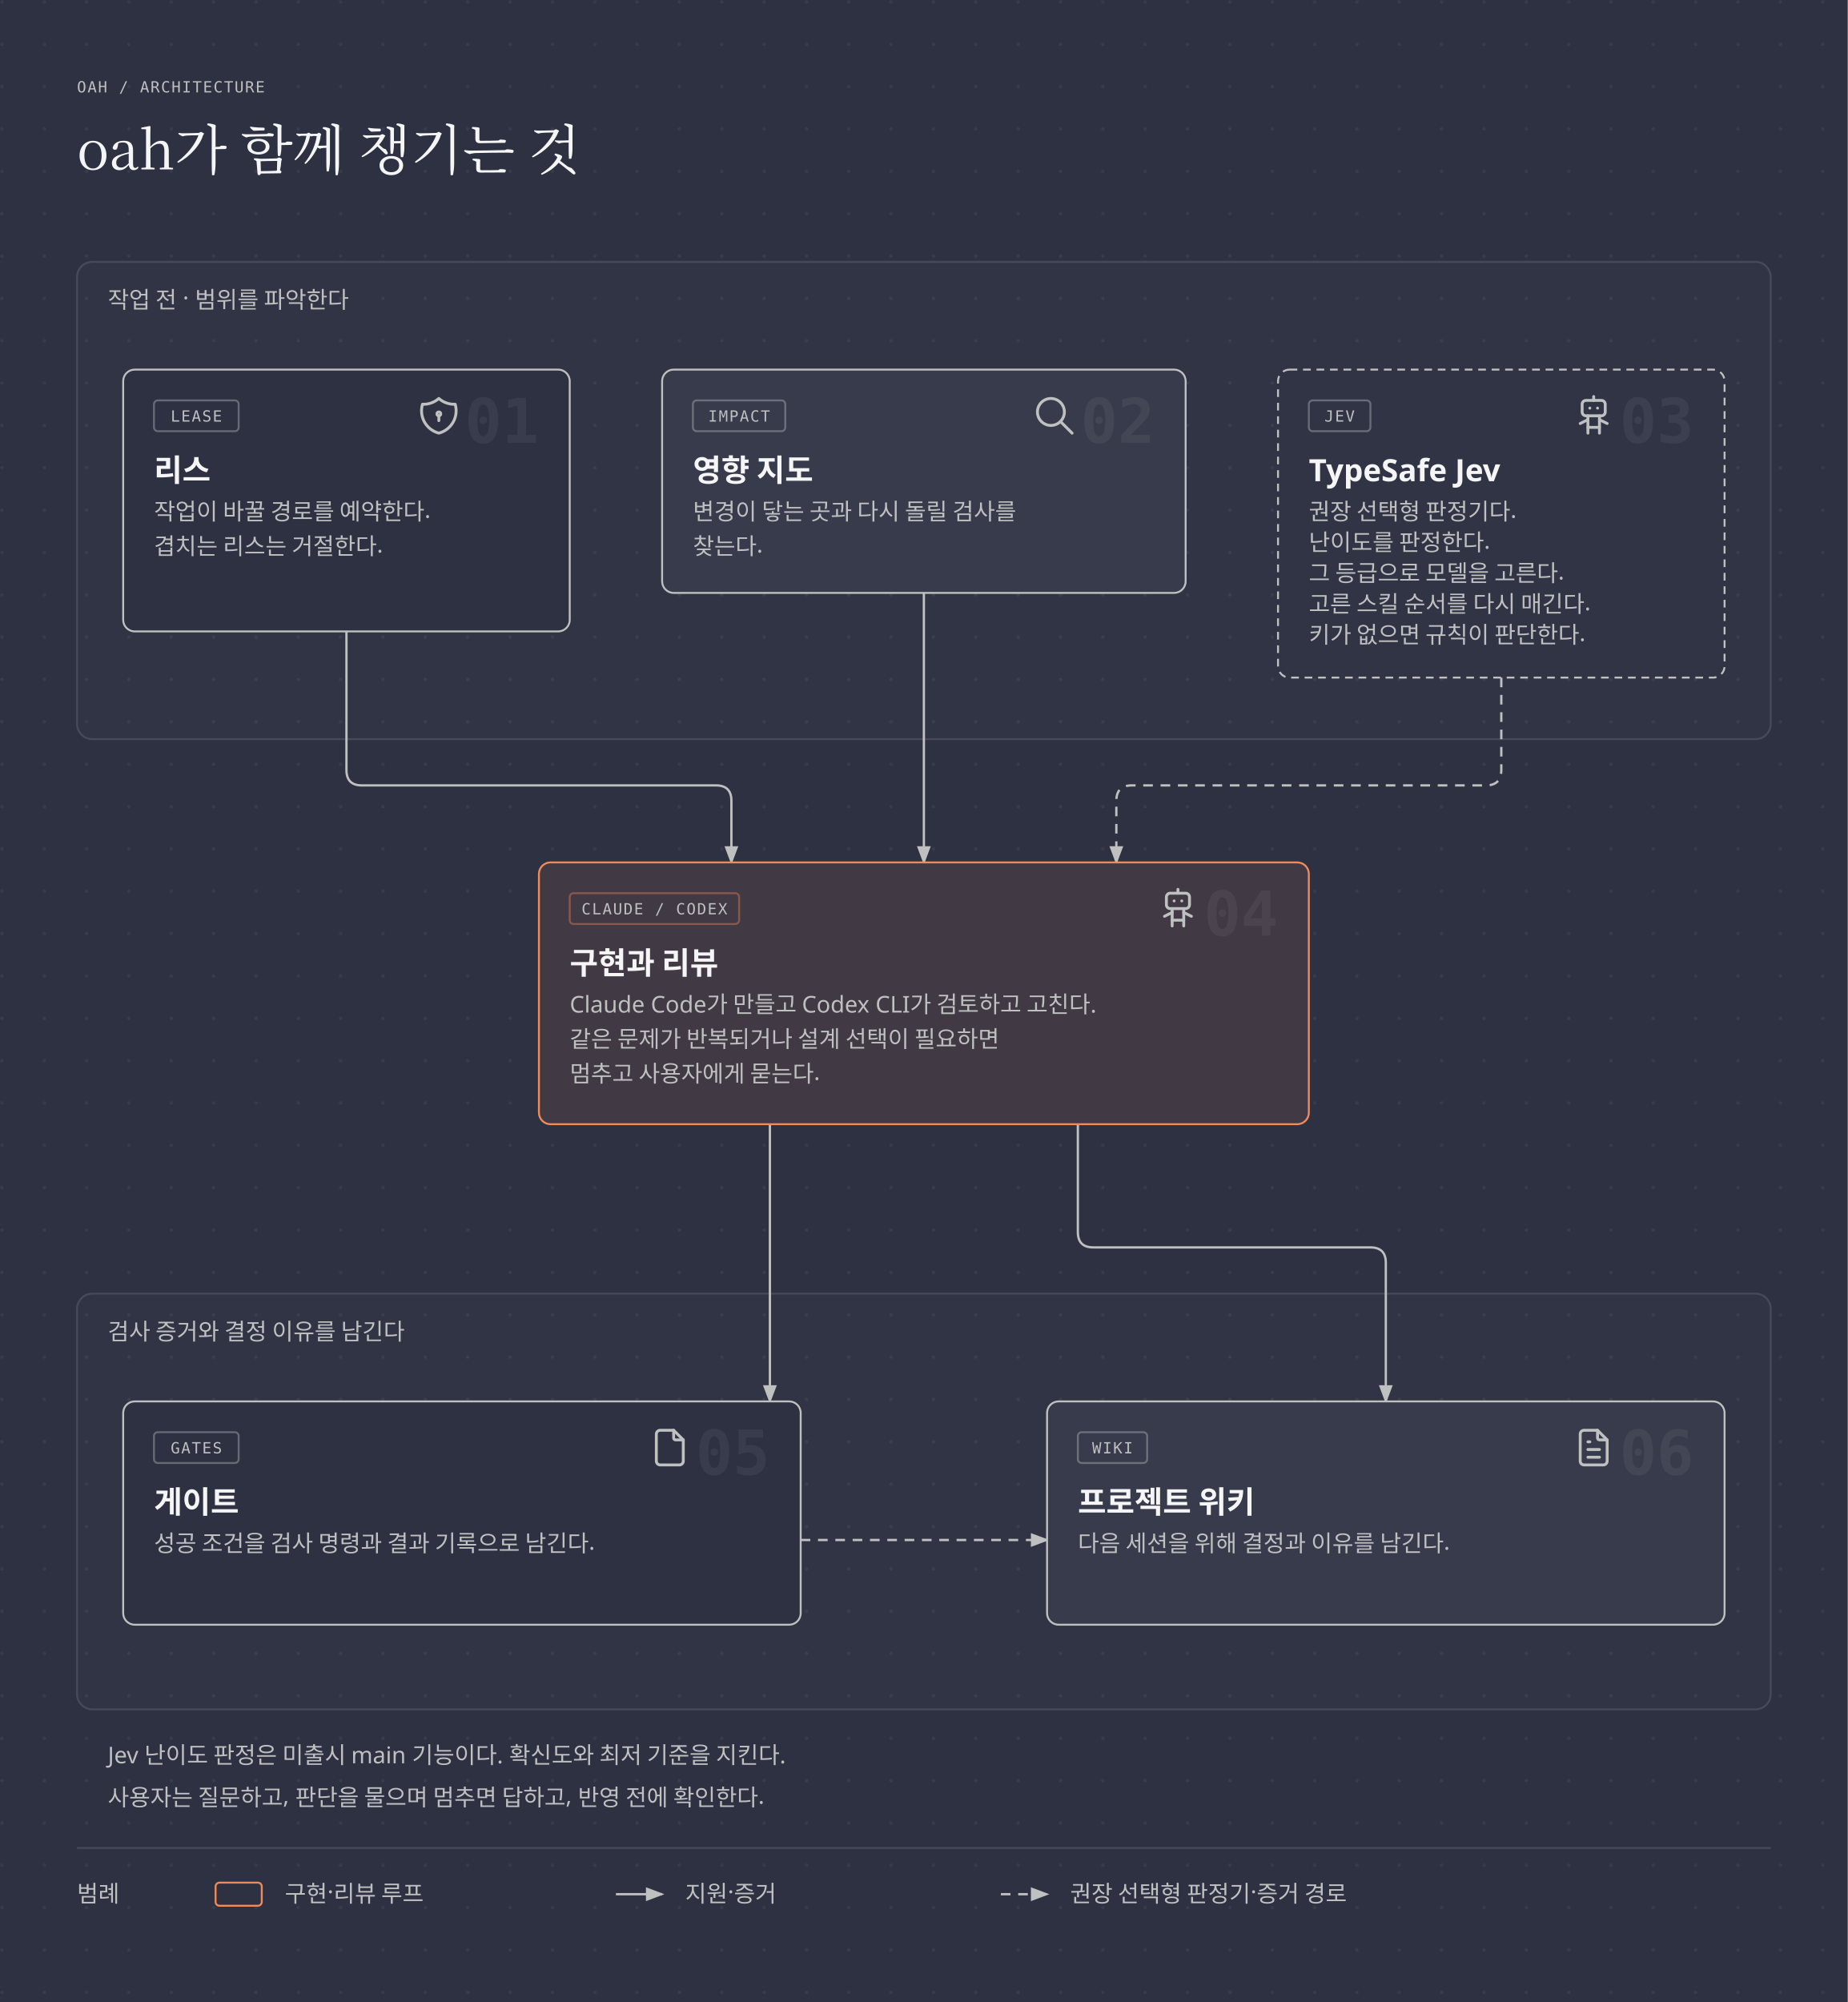
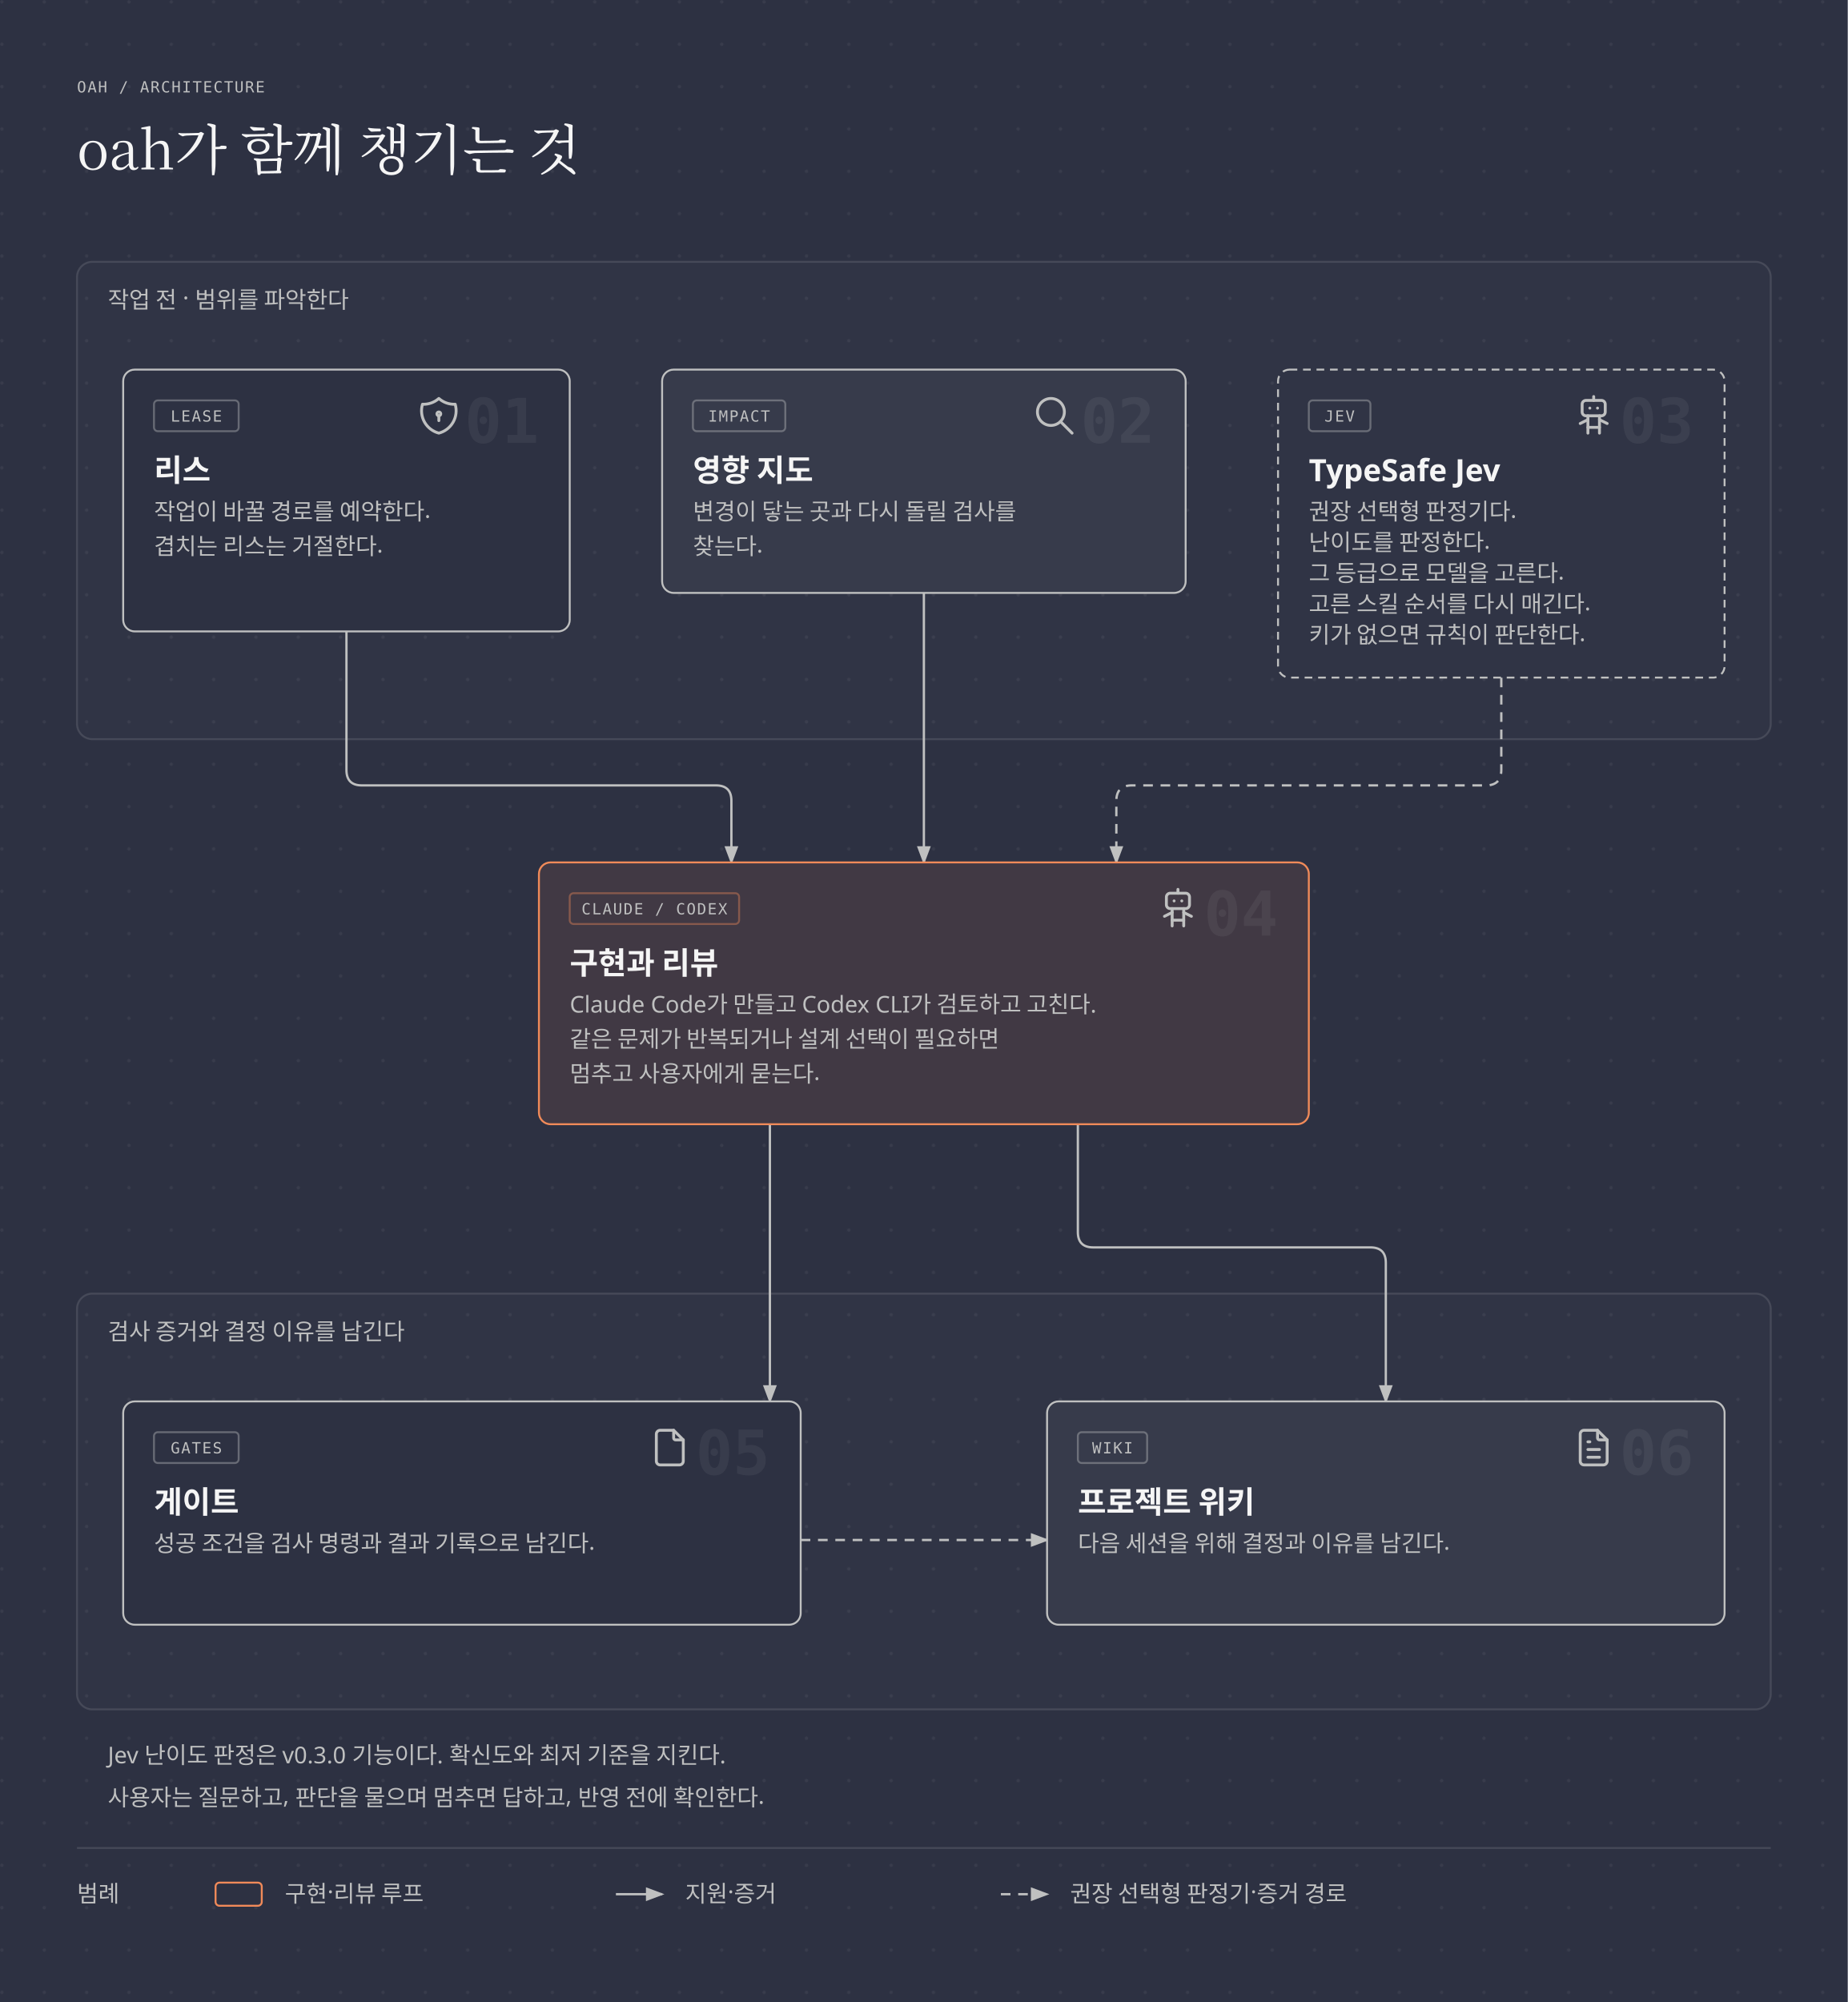
<svg xmlns="http://www.w3.org/2000/svg" viewBox="0 0 960 1040" role="img" aria-labelledby="features-ko-dark-title features-ko-dark-desc" data-diagram-type="Architecture" data-size="fit" id="features-ko-dark-root">
  <defs>
    <style>#features-ko-dark-root { font-family: "Geist", "Noto Sans KR", "Apple SD Gothic Neo", "Malgun Gothic", system-ui, sans-serif; color: #f5f5f5; }
      #features-ko-dark-root .diagram-container { width: 100%; overflow-x: auto; }
      #features-ko-dark-root text { font-family: "Geist", "Noto Sans KR", "Apple SD Gothic Neo", "Malgun Gothic", system-ui, sans-serif; fill: #f5f5f5; }
      #features-ko-dark-root .title { font-family: "Instrument Serif", "Noto Serif KR", "AppleMyungjo", "Batang", "Noto Serif CJK KR", serif; font-size: 28px; font-weight: 400; }
      #features-ko-dark-root .node { font-size: 16px; font-weight: 600; }
      #features-ko-dark-root .sub { font-family: "Geist", "Noto Sans KR", "Apple SD Gothic Neo", "Malgun Gothic", system-ui, sans-serif; font-size: 12px; font-weight: 400; fill: #bfc0c0; }
      #features-ko-dark-root .technical { font-family: "Geist Mono", ui-monospace, "SFMono-Regular", Consolas, monospace; }
      #features-ko-dark-root .label { font-size: 12px; font-family: "Geist Mono", ui-monospace, "SFMono-Regular", Consolas, monospace; font-weight: 400; fill: #bfc0c0; }
      #features-ko-dark-root .prose { font-size: 12px; font-weight: 400; fill: #bfc0c0; }
      #features-ko-dark-root .zone-label { font-size: 12px; font-family: "Geist", "Noto Sans KR", "Apple SD Gothic Neo", "Malgun Gothic", system-ui, sans-serif; font-weight: 500; fill: #bfc0c0; }
      #features-ko-dark-root .arrow-label { font-size: 12px; font-family: "Geist", "Noto Sans KR", "Apple SD Gothic Neo", "Malgun Gothic", system-ui, sans-serif; font-weight: 500; fill: #bfc0c0; }
      #features-ko-dark-root .tag { font-family: "Geist Mono", ui-monospace, "SFMono-Regular", Consolas, monospace; font-size: 8px; font-weight: 500; letter-spacing: .08em; fill: #bfc0c0; }
      #features-ko-dark-root .ghost { font-family: "Geist Mono", ui-monospace, "SFMono-Regular", Consolas, monospace; font-size: 32px; font-weight: 600; fill: #f5f5f5; opacity: .06; }
      @media print {
#features-ko-dark-root .diagram-container { overflow-x: visible; }
}</style>
    <pattern id="features-ko-dark-dots" width="22" height="22" patternUnits="userSpaceOnUse">
      <circle cx="1" cy="1" r="0.9" fill="#f5f5f5" fill-opacity=".10" />
    </pattern>
    <marker id="features-ko-dark-arrow" markerWidth="8" markerHeight="6" refX="7" refY="3" orient="auto">
      <polygon points="0 0, 8 3, 0 6" fill="#bfc0c0" />
    </marker>
    <marker id="features-ko-dark-arrow-accent" markerWidth="8" markerHeight="6" refX="7" refY="3" orient="auto">
      <polygon points="0 0, 8 3, 0 6" fill="#f08a59" />
    </marker>
    <marker id="features-ko-dark-arrow-link" markerWidth="8" markerHeight="6" refX="7" refY="3" orient="auto">
      <polygon points="0 0, 8 3, 0 6" fill="#739fdf" />
    </marker>
  </defs>
  <rect width="960" height="1040" fill="#2d3142" />
  <rect width="960" height="1040" fill="url(#features-ko-dark-dots)" opacity=".55" />
  <text x="40" y="48" class="tag" text-anchor="start">OAH / ARCHITECTURE</text>
  <text x="40" y="88" class="title" text-anchor="start">oah가 함께 챙기는 것</text>
  <rect x="40" y="136" width="880" height="248" rx="8" fill="#f5f5f5" stroke="#f5f5f5" stroke-width="1" fill-opacity=".02" stroke-opacity=".12" />
  <text x="56" y="160" class="zone-label" text-anchor="start">작업 전 · 범위를 파악한다</text>
  <rect x="40" y="672" width="880" height="216" rx="8" fill="#f5f5f5" stroke="#f5f5f5" stroke-width="1" fill-opacity=".02" stroke-opacity=".12" />
  <text x="56" y="696" class="zone-label" text-anchor="start">검사 증거와 결정 이유를 남긴다</text>
  <path d="M 180,328 L 180,400 Q 180,408 188,408 L 372,408 Q 380,408 380,416 L 380,448" data-edge-id="f1" data-from="lease" data-to="loop" data-label="" fill="none" stroke="#bfc0c0" stroke-width="1.2" marker-end="url(#features-ko-dark-arrow)" />
  <path d="M 480,308 L 480,448" data-edge-id="f2" data-from="impact" data-to="loop" data-label="" fill="none" stroke="#bfc0c0" stroke-width="1.2" marker-end="url(#features-ko-dark-arrow)" />
  <path d="M 780,352 L 780,400 Q 780,408 772,408 L 588,408 Q 580,408 580,416 L 580,448" data-edge-id="f3" data-from="jev" data-to="loop" data-label="" fill="none" stroke="#bfc0c0" stroke-width="1.2" stroke-dasharray="5,4" marker-end="url(#features-ko-dark-arrow)" />
  <path d="M 400,584 L 400,728" data-edge-id="f4" data-from="loop" data-to="gates" data-label="" fill="none" stroke="#bfc0c0" stroke-width="1.2" marker-end="url(#features-ko-dark-arrow)" />
  <path d="M 560,584 L 560,640 Q 560,648 568,648 L 712,648 Q 720,648 720,656 L 720,728" data-edge-id="f5" data-from="loop" data-to="wiki" data-label="" fill="none" stroke="#bfc0c0" stroke-width="1.2" marker-end="url(#features-ko-dark-arrow)" />
  <path d="M 416,800 L 544,800" data-edge-id="f6" data-from="gates" data-to="wiki" data-label="" fill="none" stroke="#bfc0c0" stroke-width="1.2" marker-end="url(#features-ko-dark-arrow)" stroke-dasharray="5,4" />
  <g data-node-id="lease" data-source-label="리스 작업이 바꿀 경로를 예약한다. 겹치는 리스는 거절한다.">
    <rect x="64" y="192" width="232" height="136" rx="6" fill="#2d3142" />
    <rect x="64" y="192" width="232" height="136" rx="6" fill="#2d3142" stroke="#bfc0c0" stroke-width="1" />
    <g aria-hidden="true">
      <rect x="80" y="208" width="44" height="16" rx="2" fill="none" stroke="#bfc0c0" stroke-width="1" stroke-opacity=".4" />
      <text x="102" y="219" class="tag" text-anchor="middle">LEASE</text>
      <text x="280" y="230" class="ghost" text-anchor="end">01</text>
      <g transform="translate(216,204)" color="#bfc0c0">
        <g fill="none" stroke="currentColor" stroke-width="1.5" stroke-linecap="round" stroke-linejoin="round">
          <path d="M12 3a12 12 0 0 0 8.5 3a12 12 0 0 1 -8.5 15a12 12 0 0 1 -8.5 -15a12 12 0 0 0 8.5 -3" />
          <path d="M11 11a1 1 0 1 0 2 0a1 1 0 1 0 -2 0" />
          <path d="M12 12l0 2.5" />
        </g>
      </g>
    </g>
    <text x="80" y="250" class="node" text-anchor="start">리스</text>
    <text x="80" y="270" class="sub" text-anchor="start">작업이 바꿀 경로를 예약한다.</text>
    <text x="80" y="288" class="sub" text-anchor="start">겹치는 리스는 거절한다.</text>
  </g>
  <g data-node-id="impact" data-source-label="영향 지도 변경이 닿는 곳과 다시 돌릴 검사를 찾는다.">
    <rect x="344" y="192" width="272" height="116" rx="6" fill="#2d3142" />
    <rect x="344" y="192" width="272" height="116" rx="6" fill="#f5f5f5" stroke="#bfc0c0" stroke-width="1" fill-opacity=".05" />
    <g aria-hidden="true">
      <rect x="360" y="208" width="48" height="16" rx="2" fill="none" stroke="#bfc0c0" stroke-width="1" stroke-opacity=".4" />
      <text x="384" y="219" class="tag" text-anchor="middle">IMPACT</text>
      <text x="600" y="230" class="ghost" text-anchor="end">02</text>
      <g transform="translate(536,204)" color="#bfc0c0">
        <g fill="none" stroke="currentColor" stroke-width="1.5" stroke-linecap="round" stroke-linejoin="round">
          <path d="M3 10a7 7 0 1 0 14 0a7 7 0 1 0 -14 0" />
          <path d="M21 21l-6 -6" />
        </g>
      </g>
    </g>
    <text x="360" y="250" class="node" text-anchor="start">영향 지도</text>
    <text x="360" y="270" class="sub" text-anchor="start">변경이 닿는 곳과 다시 돌릴 검사를</text>
    <text x="360" y="288" class="sub" text-anchor="start">찾는다.</text>
  </g>
  <g data-node-id="jev" data-source-label="TypeSafe Jev 권장 선택형 판정기다. 난이도를 판정한다. 그 등급으로 모델을 고른다. 고른 스킬 순서를 다시 매긴다. 키가 없으면 규칙이 판단한다.">
    <rect x="664" y="192" width="232" height="160" rx="6" fill="#2d3142" />
    <rect x="664" y="192" width="232" height="160" rx="6" fill="#f5f5f5" stroke="#bfc0c0" stroke-width="1" fill-opacity=".02" stroke-dasharray="4,3" />
    <g aria-hidden="true">
      <rect x="680" y="208" width="32" height="16" rx="2" fill="none" stroke="#bfc0c0" stroke-width="1" stroke-opacity=".4" />
      <text x="696" y="219" class="tag" text-anchor="middle">JEV</text>
      <text x="880" y="230" class="ghost" text-anchor="end">03</text>
      <g transform="translate(816,204)" color="#bfc0c0">
        <g fill="none" stroke="currentColor" stroke-width="1.5" stroke-linecap="round" stroke-linejoin="round">
          <path d="M6 6a2 2 0 0 1 2 -2h8a2 2 0 0 1 2 2v4a2 2 0 0 1 -2 2h-8a2 2 0 0 1 -2 -2l0 -4" />
          <path d="M12 2v2" />
          <path d="M9 12v9" />
          <path d="M15 12v9" />
          <path d="M5 16l4 -2" />
          <path d="M15 14l4 2" />
          <path d="M9 18h6" />
          <path d="M10 8v.01" />
          <path d="M14 8v.01" />
        </g>
      </g>
    </g>
    <text x="680" y="250" class="node" text-anchor="start">TypeSafe Jev</text>
    <text x="680" y="270" class="sub" text-anchor="start">권장 선택형 판정기다.</text>
    <text x="680" y="286" class="sub" text-anchor="start">난이도를 판정한다.</text>
    <text x="680" y="302" class="sub" text-anchor="start">그 등급으로 모델을 고른다.</text>
    <text x="680" y="318" class="sub" text-anchor="start">고른 스킬 순서를 다시 매긴다.</text>
    <text x="680" y="334" class="sub" text-anchor="start">키가 없으면 규칙이 판단한다.</text>
  </g>
  <g data-node-id="loop" data-source-label="구현과 리뷰 Claude Code가 만들고 Codex CLI가 검토하고 고친다. 같은 문제가 반복되거나 설계 선택이 필요하면 멈추고 사용자에게 묻는다.">
    <rect x="280" y="448" width="400" height="136" rx="6" fill="#2d3142" />
    <rect x="280" y="448" width="400" height="136" rx="6" fill="#f08a59" stroke="#f08a59" stroke-width="1" fill-opacity=".10" />
    <g aria-hidden="true">
      <rect x="296" y="464" width="88" height="16" rx="2" fill="none" stroke="#f08a59" stroke-width="1" stroke-opacity=".4" />
      <text x="340" y="475" class="tag" text-anchor="middle">CLAUDE / CODEX</text>
      <text x="664" y="486" class="ghost" text-anchor="end">04</text>
      <g transform="translate(600,460)" color="#bfc0c0">
        <g fill="none" stroke="currentColor" stroke-width="1.5" stroke-linecap="round" stroke-linejoin="round">
          <path d="M6 6a2 2 0 0 1 2 -2h8a2 2 0 0 1 2 2v4a2 2 0 0 1 -2 2h-8a2 2 0 0 1 -2 -2l0 -4" />
          <path d="M12 2v2" />
          <path d="M9 12v9" />
          <path d="M15 12v9" />
          <path d="M5 16l4 -2" />
          <path d="M15 14l4 2" />
          <path d="M9 18h6" />
          <path d="M10 8v.01" />
          <path d="M14 8v.01" />
        </g>
      </g>
    </g>
    <text x="296" y="506" class="node" text-anchor="start">구현과 리뷰</text>
    <text x="296" y="526" class="sub" text-anchor="start">Claude Code가 만들고 Codex CLI가 검토하고 고친다.</text>
    <text x="296" y="544" class="sub" text-anchor="start">같은 문제가 반복되거나 설계 선택이 필요하면</text>
    <text x="296" y="562" class="sub" text-anchor="start">멈추고 사용자에게 묻는다.</text>
  </g>
  <g data-node-id="gates" data-source-label="게이트 성공 조건을 검사 명령과 결과 기록으로 남긴다.">
    <rect x="64" y="728" width="352" height="116" rx="6" fill="#2d3142" />
    <rect x="64" y="728" width="352" height="116" rx="6" fill="#2d3142" stroke="#bfc0c0" stroke-width="1" />
    <g aria-hidden="true">
      <rect x="80" y="744" width="44" height="16" rx="2" fill="none" stroke="#bfc0c0" stroke-width="1" stroke-opacity=".4" />
      <text x="102" y="755" class="tag" text-anchor="middle">GATES</text>
      <text x="400" y="766" class="ghost" text-anchor="end">05</text>
      <g transform="translate(336,740)" color="#bfc0c0">
        <g fill="none" stroke="currentColor" stroke-width="1.5" stroke-linecap="round" stroke-linejoin="round">
          <path d="M14 3v4a1 1 0 0 0 1 1h4" />
          <path d="M17 21h-10a2 2 0 0 1 -2 -2v-14a2 2 0 0 1 2 -2h7l5 5v11a2 2 0 0 1 -2 2" />
        </g>
      </g>
    </g>
    <text x="80" y="786" class="node" text-anchor="start">게이트</text>
    <text x="80" y="806" class="sub" text-anchor="start">성공 조건을 검사 명령과 결과 기록으로 남긴다.</text>
  </g>
  <g data-node-id="wiki" data-source-label="프로젝트 위키 다음 세션을 위해 결정과 이유를 남긴다.">
    <rect x="544" y="728" width="352" height="116" rx="6" fill="#2d3142" />
    <rect x="544" y="728" width="352" height="116" rx="6" fill="#f5f5f5" stroke="#bfc0c0" stroke-width="1" fill-opacity=".05" />
    <g aria-hidden="true">
      <rect x="560" y="744" width="36" height="16" rx="2" fill="none" stroke="#bfc0c0" stroke-width="1" stroke-opacity=".4" />
      <text x="578" y="755" class="tag" text-anchor="middle">WIKI</text>
      <text x="880" y="766" class="ghost" text-anchor="end">06</text>
      <g transform="translate(816,740)" color="#bfc0c0">
        <g fill="none" stroke="currentColor" stroke-width="1.5" stroke-linecap="round" stroke-linejoin="round">
          <path d="M14 3v4a1 1 0 0 0 1 1h4" />
          <path d="M17 21h-10a2 2 0 0 1 -2 -2v-14a2 2 0 0 1 2 -2h7l5 5v11a2 2 0 0 1 -2 2" />
          <path d="M9 9l1 0" />
          <path d="M9 13l6 0" />
          <path d="M9 17l6 0" />
        </g>
      </g>
    </g>
    <text x="560" y="786" class="node" text-anchor="start">프로젝트 위키</text>
    <text x="560" y="806" class="sub" text-anchor="start">다음 세션을 위해 결정과 이유를 남긴다.</text>
  </g>
-   <text x="56" y="916" class="prose" text-anchor="start">Jev 난이도 판정은 미출시 main 기능이다. 확신도와 최저 기준을 지킨다.</text>
+   <text x="56" y="916" class="prose" text-anchor="start">Jev 난이도 판정은 v0.3.0 기능이다. 확신도와 최저 기준을 지킨다.</text>
  <text x="56" y="938" class="prose" text-anchor="start">사용자는 질문하고, 판단을 물으며 멈추면 답하고, 반영 전에 확인한다.</text>
  <line x1="40" y1="960" x2="920" y2="960" stroke="#f5f5f5" stroke-opacity=".12" />
  <text x="40" y="988" class="zone-label" text-anchor="start">범례</text>
  <rect x="112" y="978" width="24" height="12" rx="2" fill="none" stroke="#f08a59" stroke-width="1" />
  <text x="148" y="988" class="prose" text-anchor="start">구현·리뷰 루프</text>
  <path d="M 320,984 h 24" fill="none" stroke="#bfc0c0" stroke-width="1.2" marker-end="url(#features-ko-dark-arrow)" />
  <text x="356" y="988" class="prose" text-anchor="start">지원·증거</text>
  <path d="M 520,984 h 24" fill="none" stroke="#bfc0c0" stroke-width="1.2" stroke-dasharray="5,4" marker-end="url(#features-ko-dark-arrow)" />
  <text x="556" y="988" class="prose" text-anchor="start">권장 선택형 판정기·증거 경로</text>
</svg>
